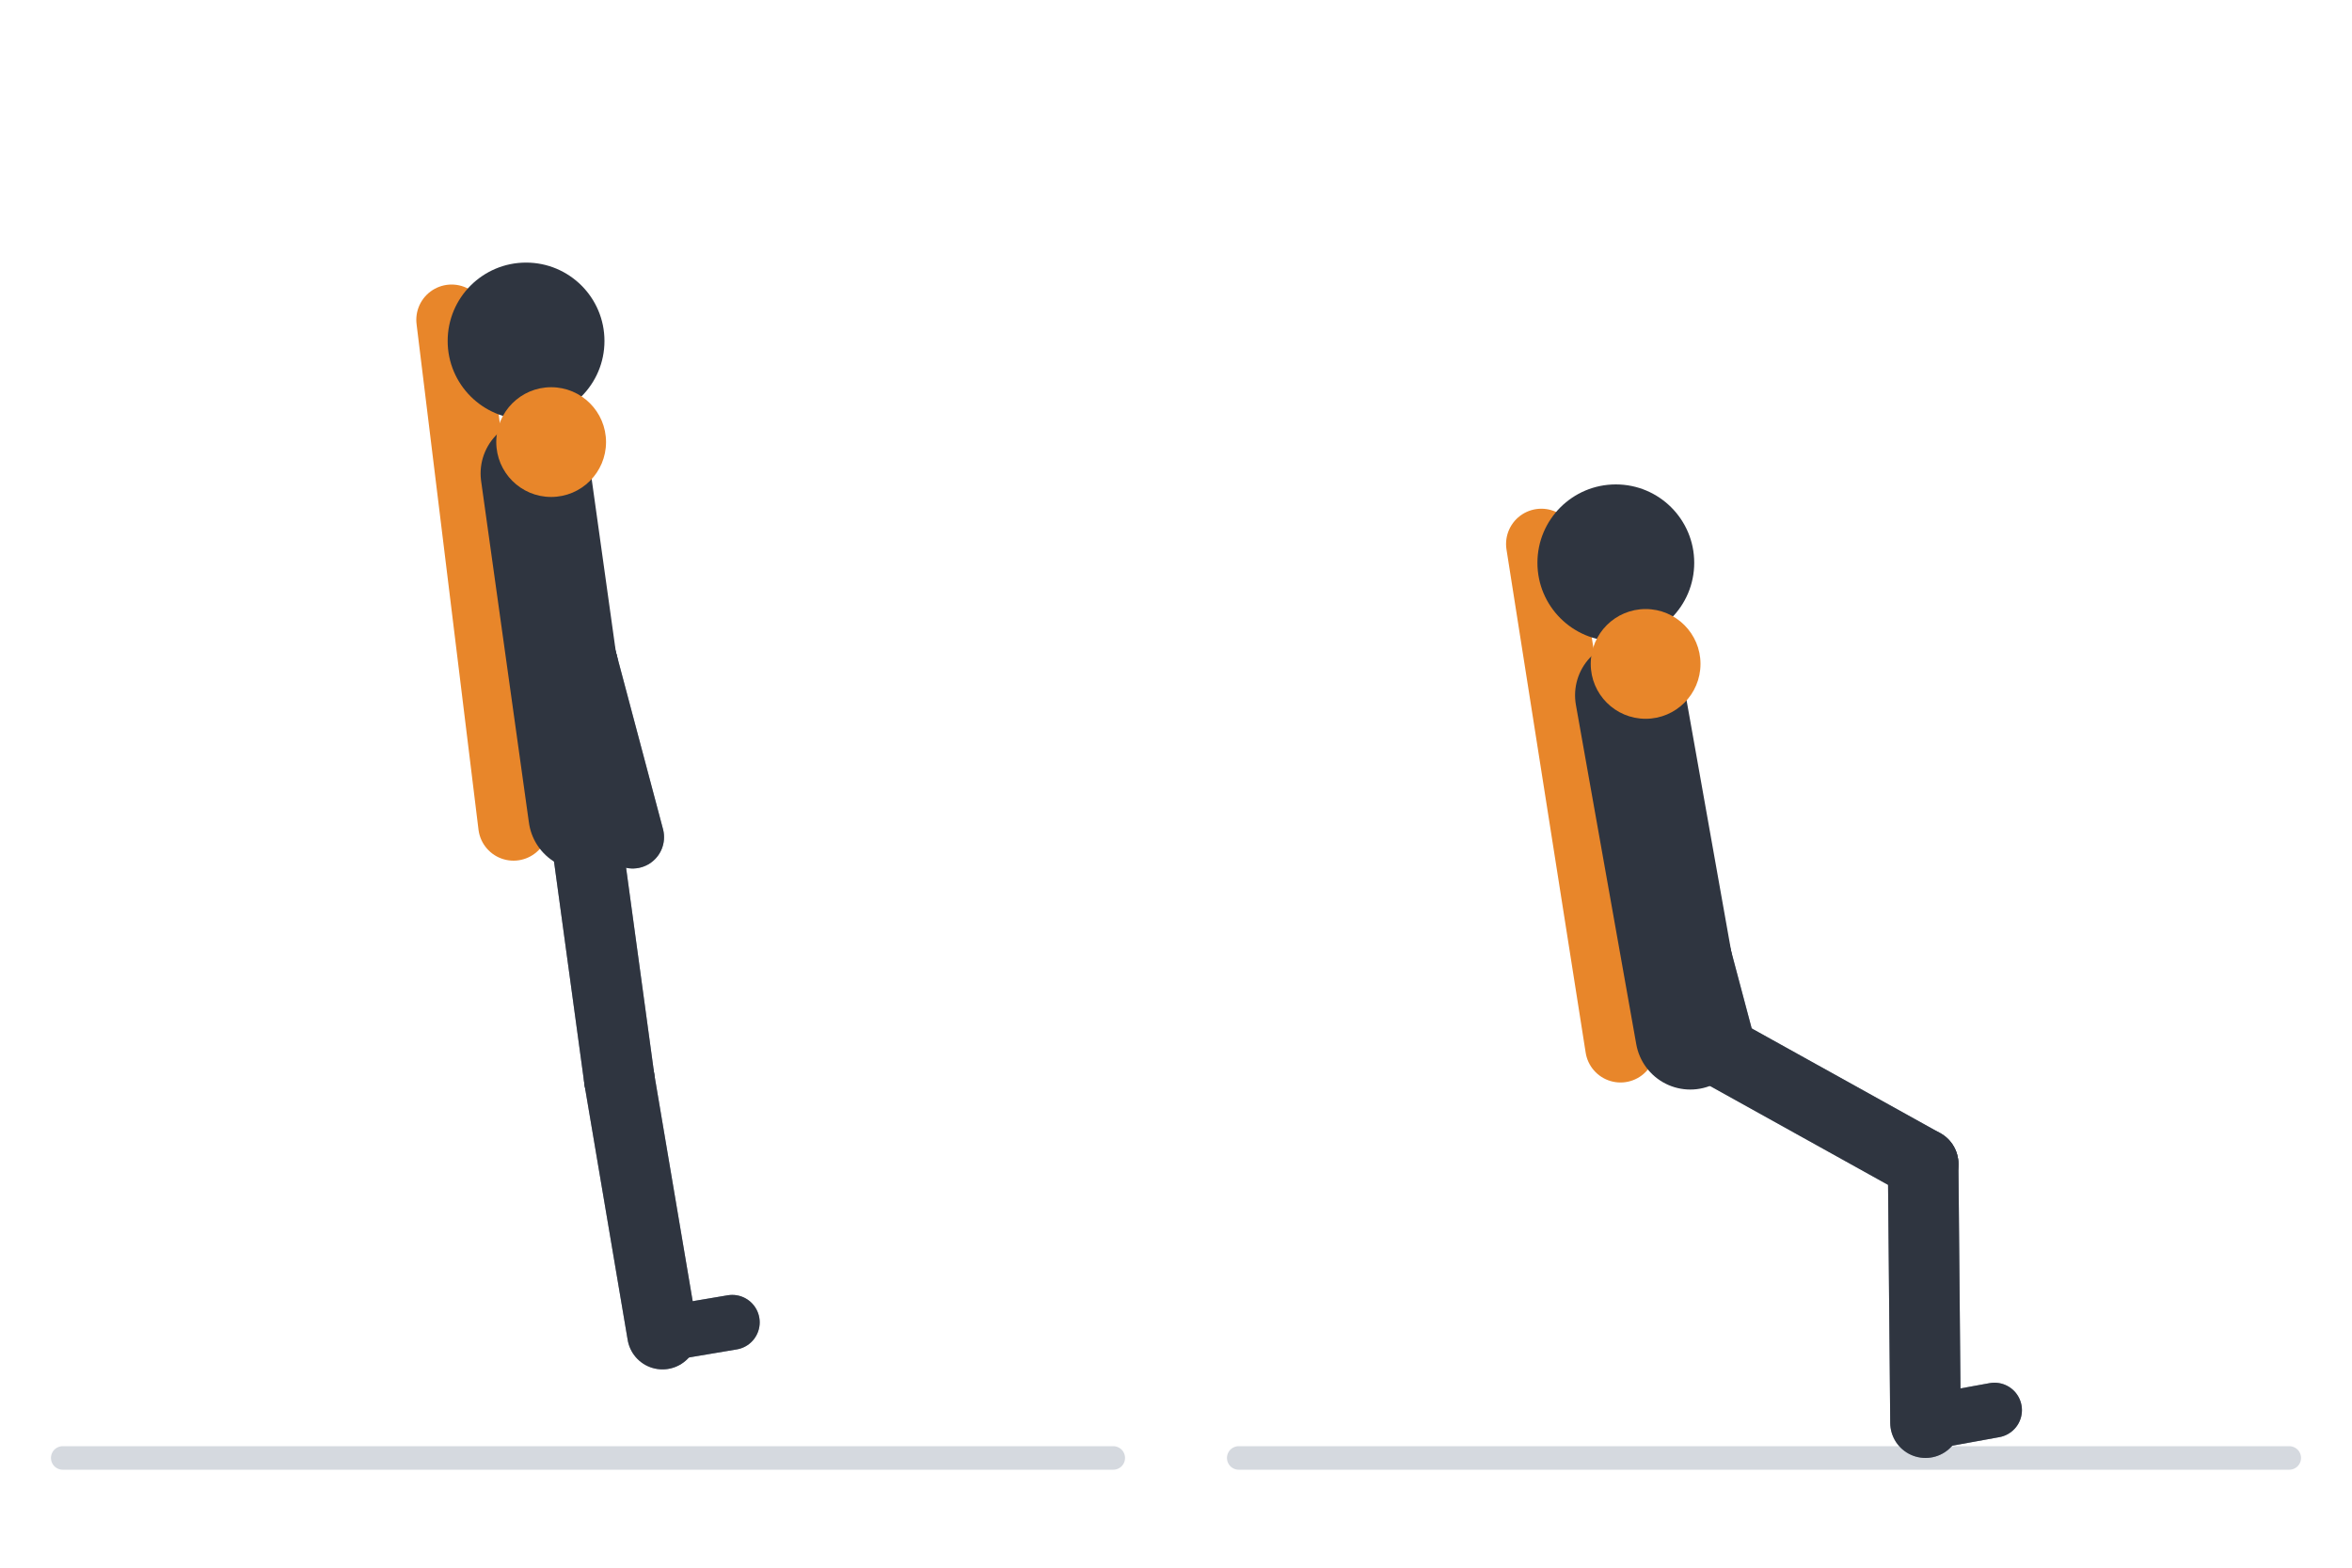
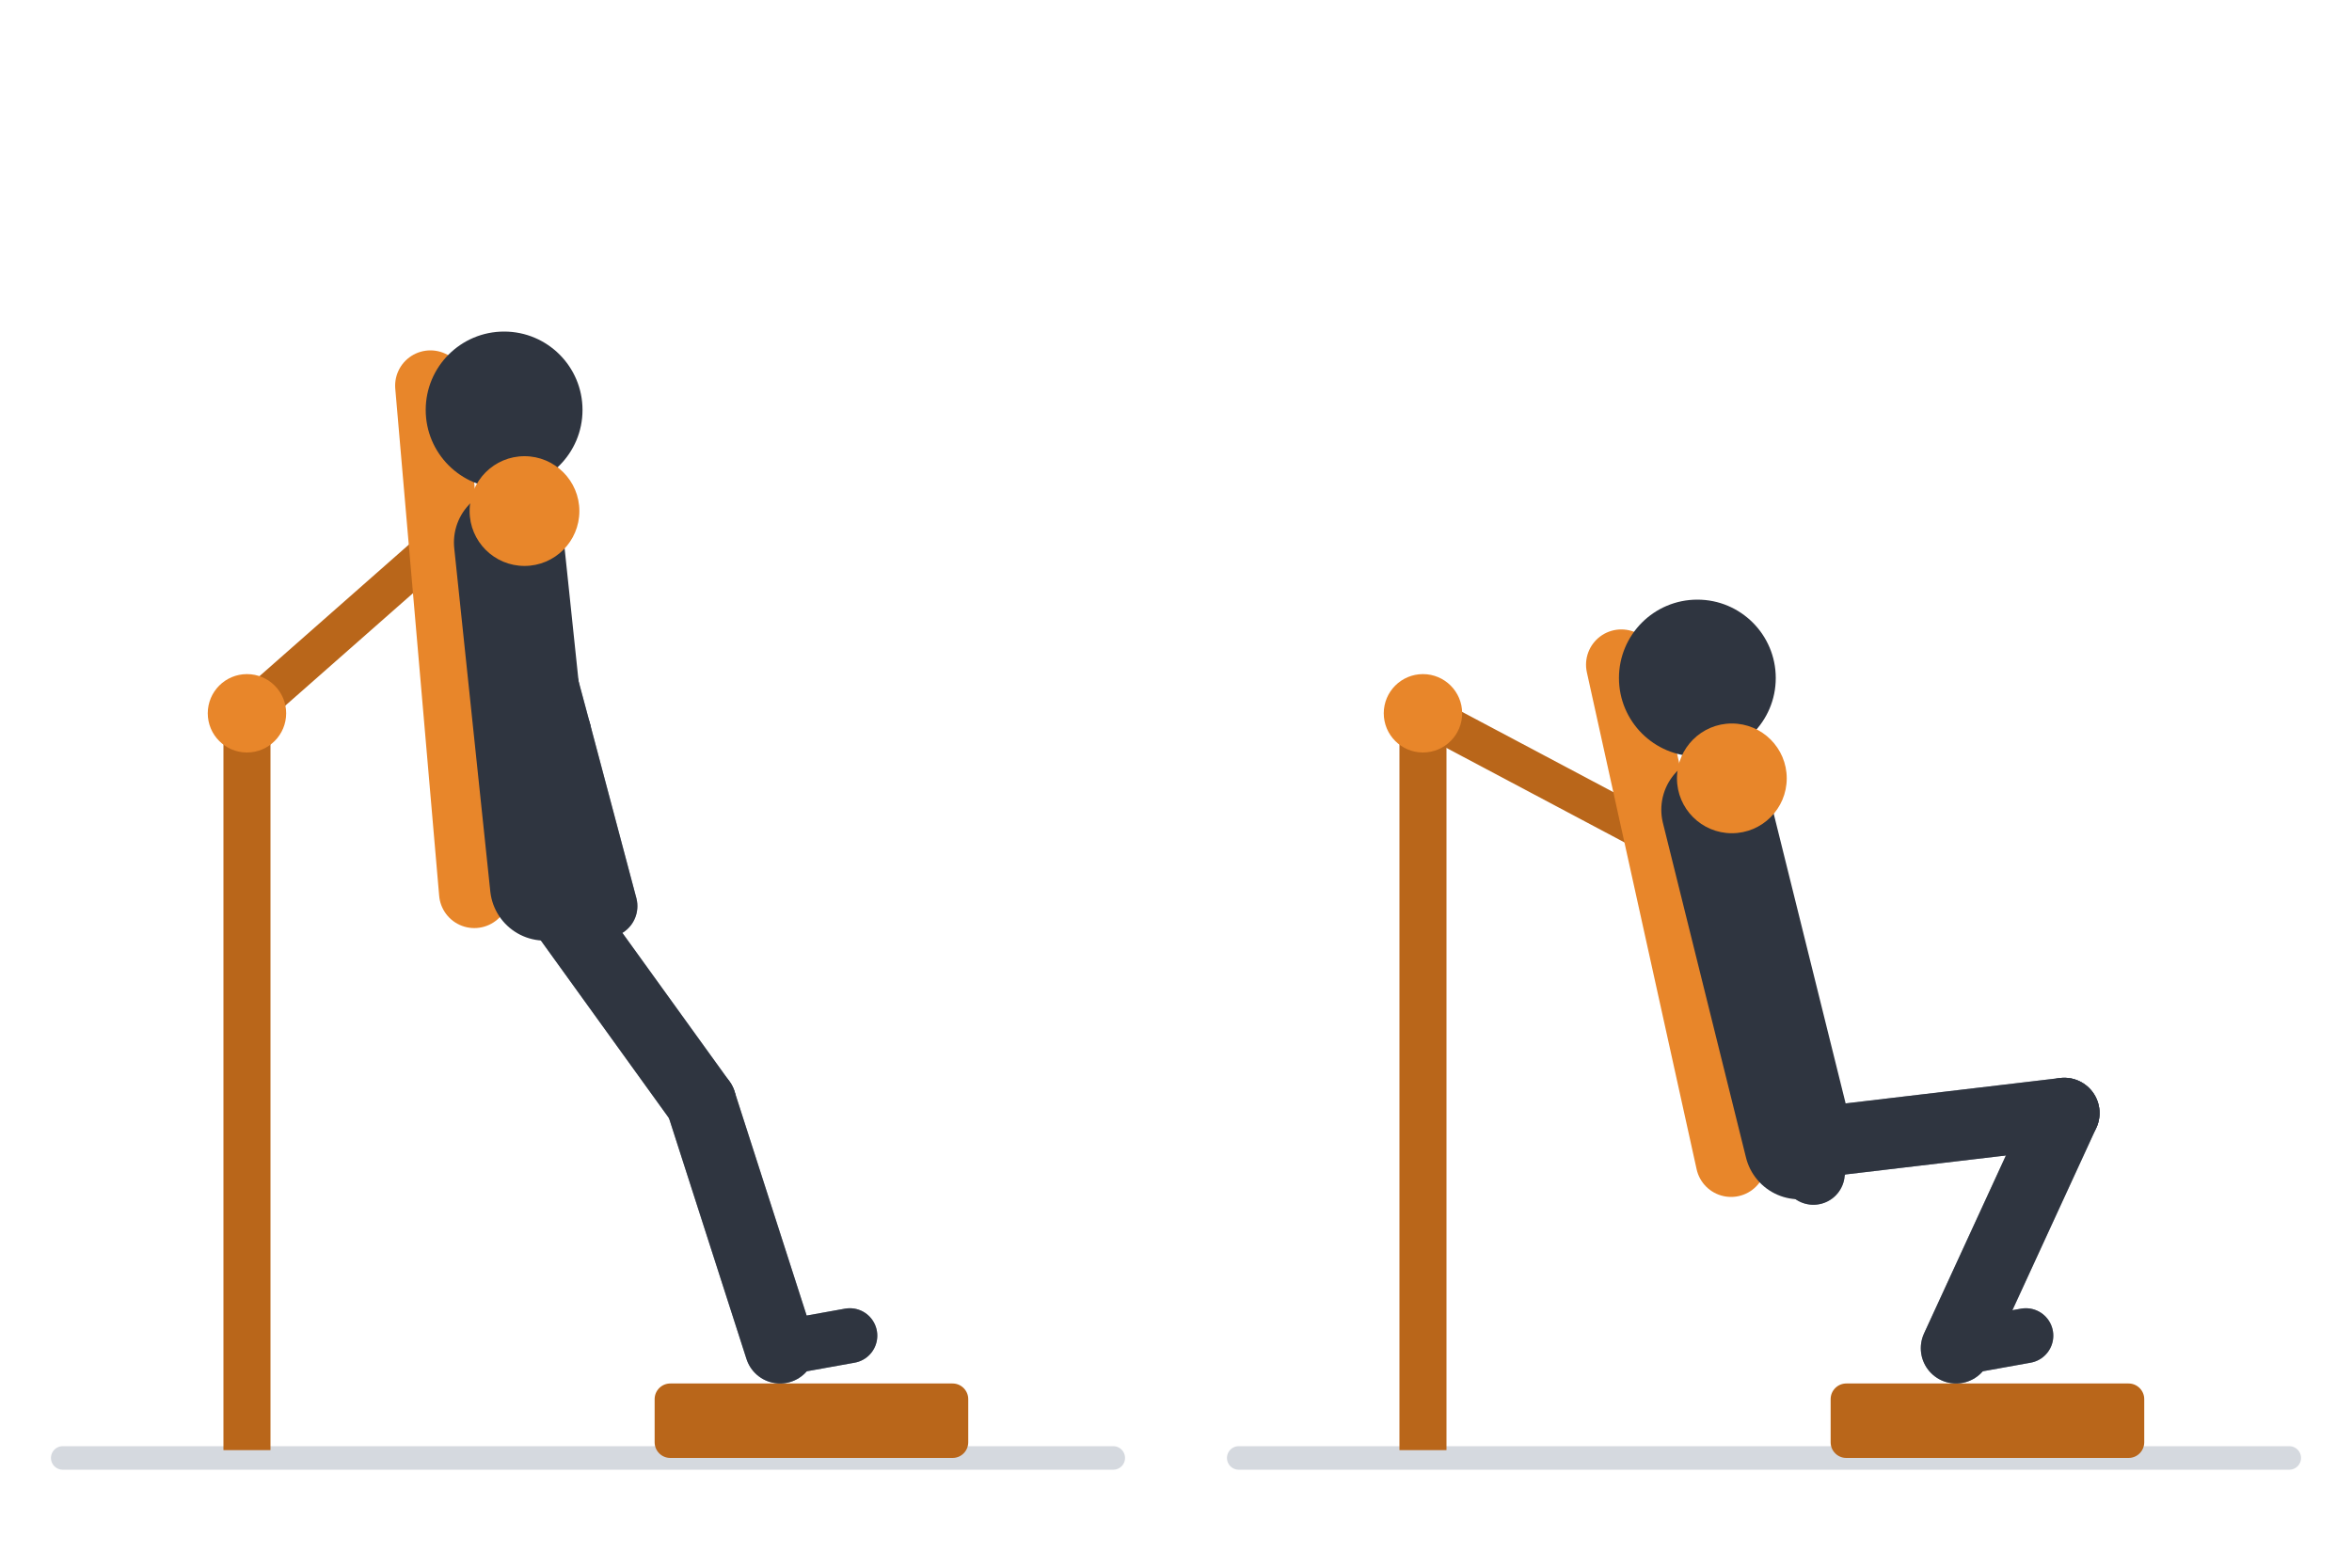
<svg xmlns="http://www.w3.org/2000/svg" width="300" height="200" viewBox="0 0 300 200">
  <line x1="8.0" y1="186.0" x2="142.0" y2="186.0" stroke="#D5D9DF" stroke-width="3" stroke-linecap="round" />
-   <line x1="65.5" y1="105.3" x2="57.6" y2="40.8" stroke="#E8862A" stroke-width="9" stroke-linecap="round" />
-   <line x1="68.3" y1="60.4" x2="74.8" y2="84.6" stroke="#8E96A3" stroke-width="8" stroke-linecap="round" />
-   <line x1="74.8" y1="84.6" x2="80.7" y2="106.8" stroke="#8E96A3" stroke-width="8" stroke-linecap="round" />
-   <line x1="74.4" y1="104.0" x2="79.0" y2="137.7" stroke="#8E96A3" stroke-width="9" stroke-linecap="round" />
-   <line x1="79.0" y1="137.7" x2="84.5" y2="170.2" stroke="#8E96A3" stroke-width="9" stroke-linecap="round" />
-   <line x1="84.5" y1="170.2" x2="93.4" y2="168.7" stroke="#8E96A3" stroke-width="7" stroke-linecap="round" />
-   <line x1="74.4" y1="104.0" x2="68.3" y2="60.4" stroke="#2F3540" stroke-width="14" stroke-linecap="round" />
-   <circle cx="67.1" cy="43.5" r="10.0" fill="#2F3540" />
-   <line x1="74.4" y1="104.0" x2="79.0" y2="137.7" stroke="#2F3540" stroke-width="9" stroke-linecap="round" />
-   <line x1="79.0" y1="137.7" x2="84.5" y2="170.2" stroke="#2F3540" stroke-width="9" stroke-linecap="round" />
-   <line x1="84.5" y1="170.2" x2="93.4" y2="168.7" stroke="#2F3540" stroke-width="7" stroke-linecap="round" />
-   <line x1="68.3" y1="60.4" x2="74.8" y2="84.6" stroke="#2F3540" stroke-width="8" stroke-linecap="round" />
-   <line x1="74.8" y1="84.6" x2="80.7" y2="106.8" stroke="#2F3540" stroke-width="8" stroke-linecap="round" />
-   <circle cx="70.3" cy="56.4" r="7.0" fill="#E8862A" />
+   <line x1="31.5" y1="185.0" x2="31.5" y2="91.0" stroke="#B9661A" stroke-width="6" stroke-linecap="butt" />
+   <line x1="31.5" y1="91.0" x2="55.0" y2="70.3" stroke="#B9661A" stroke-width="5" stroke-linecap="round" />
+   <circle cx="31.5" cy="91.0" r="5.0" fill="#E8862A" />
+   <line x1="60.5" y1="113.9" x2="54.9" y2="49.2" stroke="#E8862A" stroke-width="9" stroke-linecap="round" />
+   <rect x="83.5" y="176.5" width="40.0" height="9.5" rx="2" fill="#B9661A" />
+   <line x1="64.9" y1="69.2" x2="71.4" y2="93.4" stroke="#8E96A3" stroke-width="8" stroke-linecap="round" />
+   <line x1="71.4" y1="93.4" x2="77.3" y2="115.6" stroke="#8E96A3" stroke-width="8" stroke-linecap="round" />
+   <line x1="69.5" y1="113.0" x2="89.4" y2="140.6" stroke="#8E96A3" stroke-width="9" stroke-linecap="round" />
+   <line x1="89.4" y1="140.6" x2="99.5" y2="172.0" stroke="#8E96A3" stroke-width="9" stroke-linecap="round" />
+   <line x1="99.5" y1="172.0" x2="108.4" y2="170.4" stroke="#8E96A3" stroke-width="7" stroke-linecap="round" />
+   <line x1="69.5" y1="113.0" x2="64.9" y2="69.2" stroke="#2F3540" stroke-width="14" stroke-linecap="round" />
+   <circle cx="64.3" cy="52.3" r="10.0" fill="#2F3540" />
+   <line x1="69.5" y1="113.0" x2="89.4" y2="140.6" stroke="#2F3540" stroke-width="9" stroke-linecap="round" />
+   <line x1="89.4" y1="140.6" x2="99.5" y2="172.0" stroke="#2F3540" stroke-width="9" stroke-linecap="round" />
+   <line x1="99.5" y1="172.0" x2="108.4" y2="170.4" stroke="#2F3540" stroke-width="7" stroke-linecap="round" />
+   <line x1="64.9" y1="69.2" x2="71.4" y2="93.4" stroke="#2F3540" stroke-width="8" stroke-linecap="round" />
+   <line x1="71.4" y1="93.4" x2="77.3" y2="115.6" stroke="#2F3540" stroke-width="8" stroke-linecap="round" />
+   <circle cx="66.9" cy="65.2" r="7.0" fill="#E8862A" />
  <line x1="158.0" y1="186.0" x2="292.0" y2="186.0" stroke="#D5D9DF" stroke-width="3" stroke-linecap="round" />
-   <line x1="206.7" y1="133.6" x2="196.6" y2="69.4" stroke="#E8862A" stroke-width="9" stroke-linecap="round" />
-   <line x1="207.9" y1="88.7" x2="214.4" y2="112.8" stroke="#8E96A3" stroke-width="8" stroke-linecap="round" />
-   <line x1="214.4" y1="112.8" x2="220.3" y2="135.0" stroke="#8E96A3" stroke-width="8" stroke-linecap="round" />
-   <line x1="215.6" y1="132.0" x2="245.3" y2="148.5" stroke="#8E96A3" stroke-width="9" stroke-linecap="round" />
-   <line x1="245.3" y1="148.5" x2="245.6" y2="181.5" stroke="#8E96A3" stroke-width="9" stroke-linecap="round" />
-   <line x1="245.6" y1="181.5" x2="254.4" y2="179.9" stroke="#8E96A3" stroke-width="7" stroke-linecap="round" />
-   <line x1="215.6" y1="132.0" x2="207.9" y2="88.7" stroke="#2F3540" stroke-width="14" stroke-linecap="round" />
-   <circle cx="206.1" cy="71.8" r="10.0" fill="#2F3540" />
-   <line x1="215.6" y1="132.0" x2="245.3" y2="148.5" stroke="#2F3540" stroke-width="9" stroke-linecap="round" />
-   <line x1="245.3" y1="148.5" x2="245.6" y2="181.5" stroke="#2F3540" stroke-width="9" stroke-linecap="round" />
-   <line x1="245.6" y1="181.5" x2="254.4" y2="179.9" stroke="#2F3540" stroke-width="7" stroke-linecap="round" />
-   <line x1="207.9" y1="88.7" x2="214.4" y2="112.8" stroke="#2F3540" stroke-width="8" stroke-linecap="round" />
-   <line x1="214.4" y1="112.8" x2="220.3" y2="135.0" stroke="#2F3540" stroke-width="8" stroke-linecap="round" />
-   <circle cx="209.9" cy="84.7" r="7.0" fill="#E8862A" />
+   <line x1="181.5" y1="185.0" x2="181.5" y2="91.0" stroke="#B9661A" stroke-width="6" stroke-linecap="butt" />
+   <line x1="181.5" y1="91.0" x2="209.2" y2="105.7" stroke="#B9661A" stroke-width="5" stroke-linecap="round" />
+   <circle cx="181.5" cy="91.0" r="5.0" fill="#E8862A" />
+   <line x1="220.8" y1="148.2" x2="206.8" y2="84.8" stroke="#E8862A" stroke-width="9" stroke-linecap="round" />
+   <rect x="233.5" y="176.5" width="40.0" height="9.5" rx="2" fill="#B9661A" />
+   <line x1="218.9" y1="103.3" x2="225.3" y2="127.5" stroke="#8E96A3" stroke-width="8" stroke-linecap="round" />
+   <line x1="225.3" y1="127.5" x2="231.3" y2="149.7" stroke="#8E96A3" stroke-width="8" stroke-linecap="round" />
+   <line x1="229.5" y1="146.0" x2="263.3" y2="142.0" stroke="#8E96A3" stroke-width="9" stroke-linecap="round" />
+   <line x1="263.3" y1="142.0" x2="249.5" y2="172.0" stroke="#8E96A3" stroke-width="9" stroke-linecap="round" />
+   <line x1="249.5" y1="172.0" x2="258.4" y2="170.4" stroke="#8E96A3" stroke-width="7" stroke-linecap="round" />
+   <line x1="229.5" y1="146.0" x2="218.9" y2="103.3" stroke="#2F3540" stroke-width="14" stroke-linecap="round" />
+   <circle cx="216.5" cy="86.5" r="10.0" fill="#2F3540" />
+   <line x1="229.5" y1="146.0" x2="263.3" y2="142.0" stroke="#2F3540" stroke-width="9" stroke-linecap="round" />
+   <line x1="263.3" y1="142.0" x2="249.5" y2="172.0" stroke="#2F3540" stroke-width="9" stroke-linecap="round" />
+   <line x1="249.5" y1="172.0" x2="258.4" y2="170.4" stroke="#2F3540" stroke-width="7" stroke-linecap="round" />
+   <line x1="218.9" y1="103.3" x2="225.3" y2="127.5" stroke="#2F3540" stroke-width="8" stroke-linecap="round" />
+   <line x1="225.3" y1="127.5" x2="231.3" y2="149.7" stroke="#2F3540" stroke-width="8" stroke-linecap="round" />
+   <circle cx="220.9" cy="99.3" r="7.0" fill="#E8862A" />
</svg>
